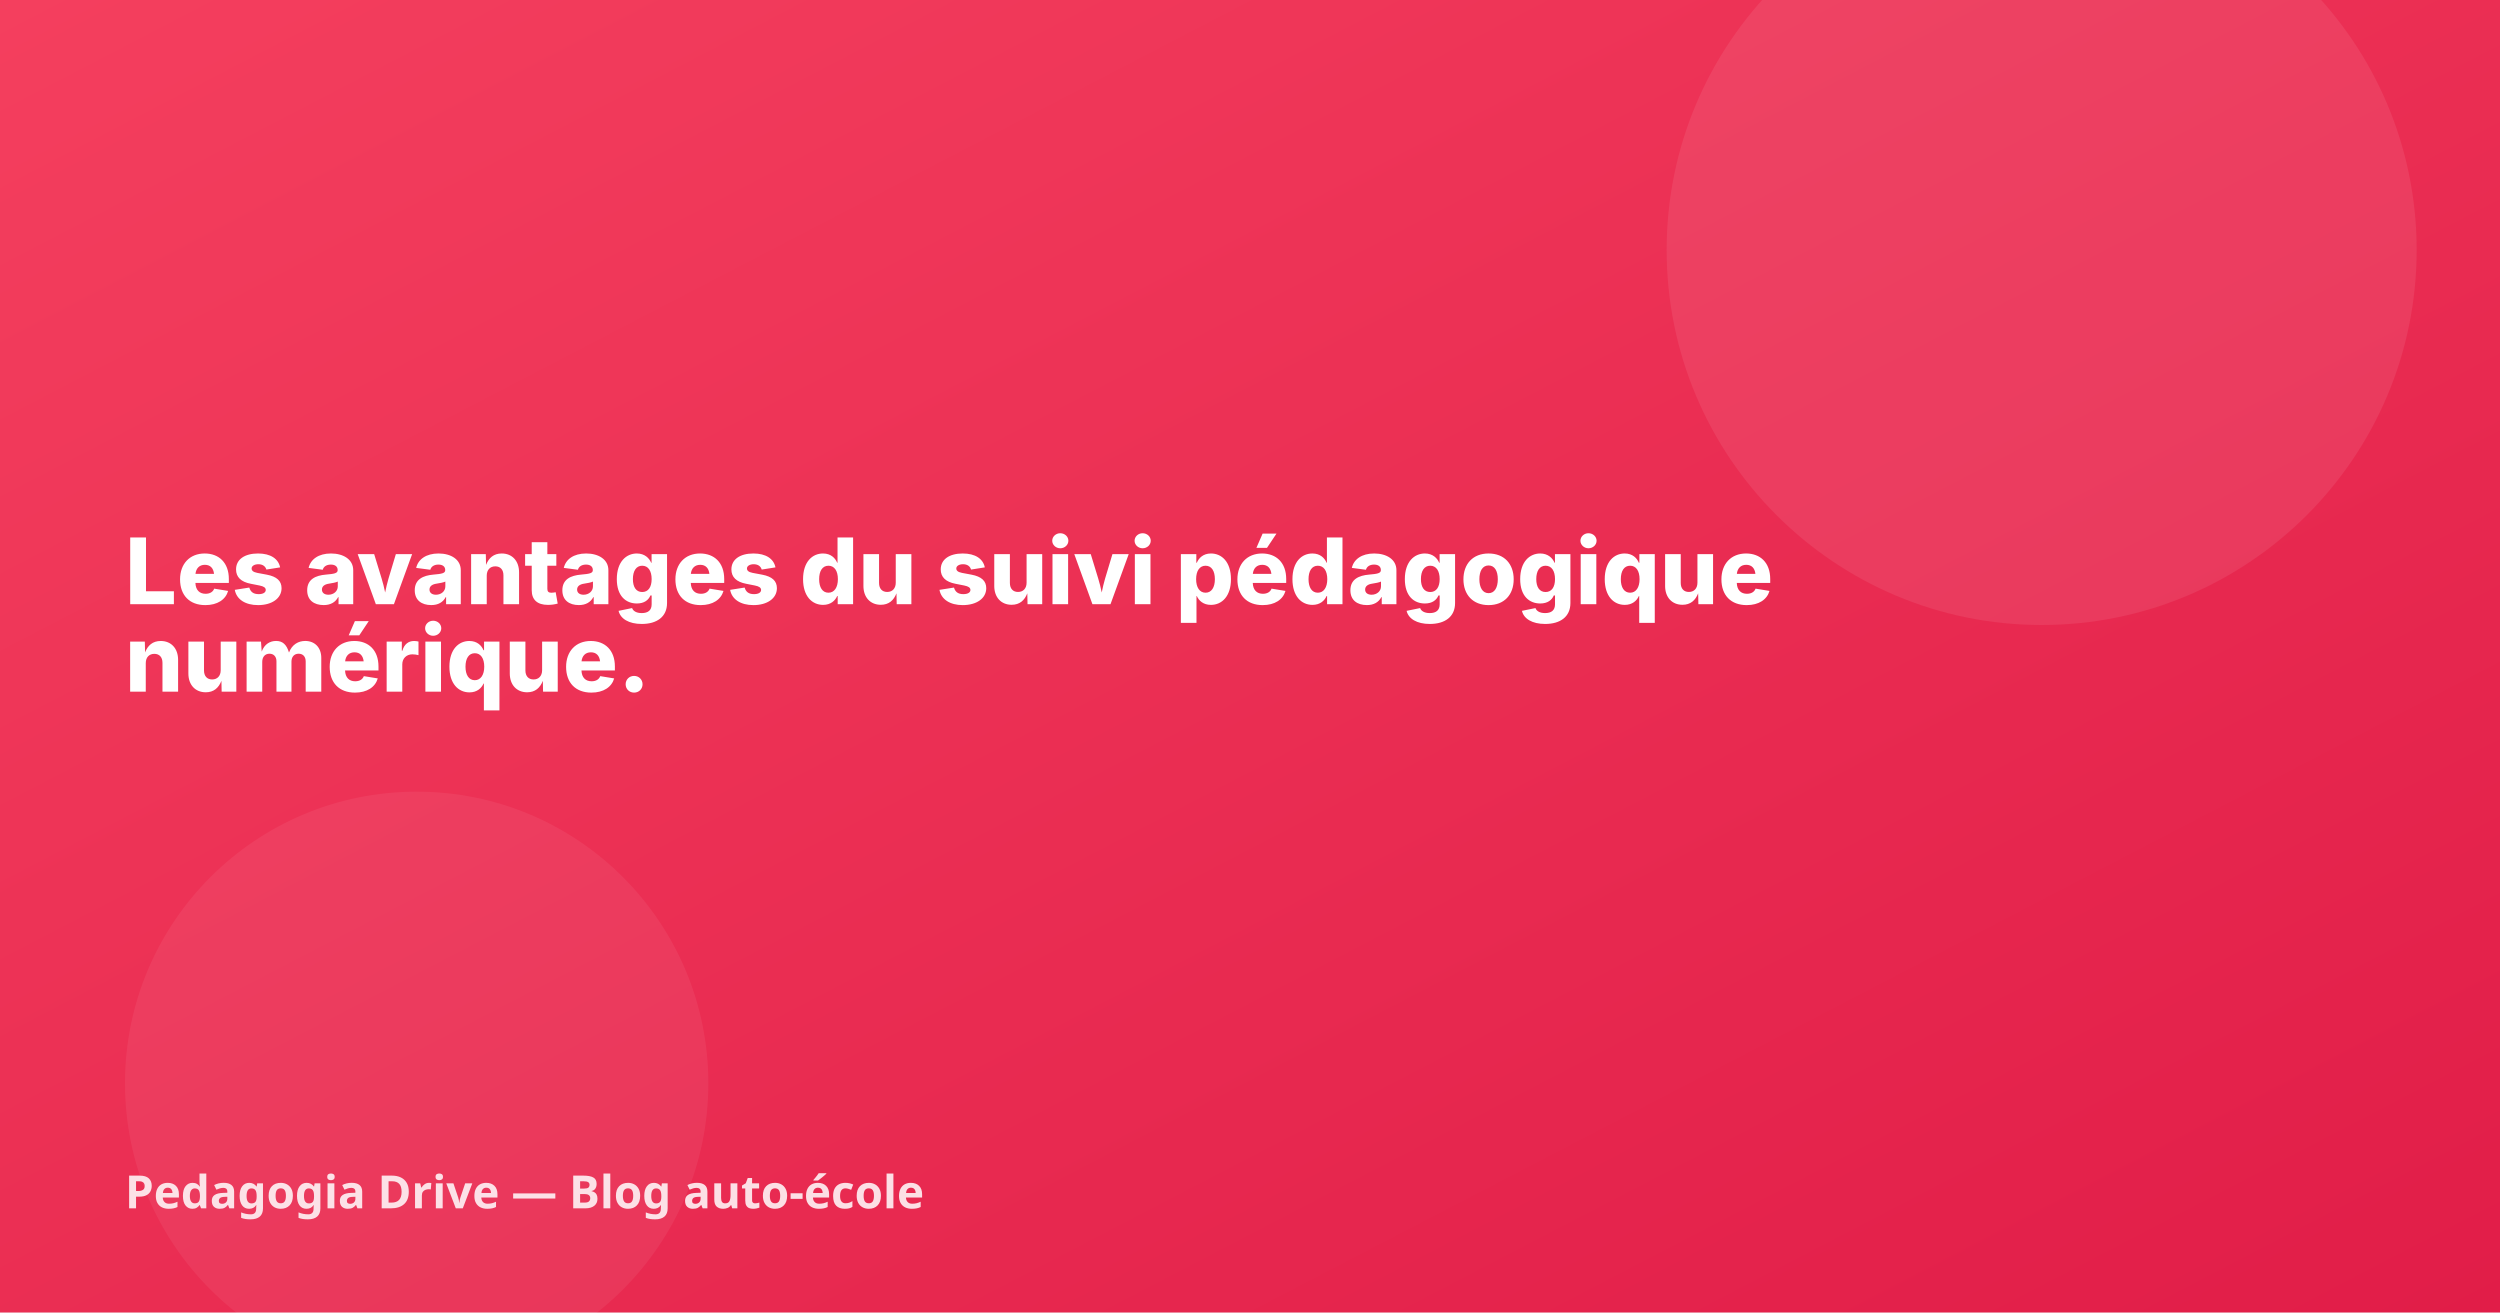
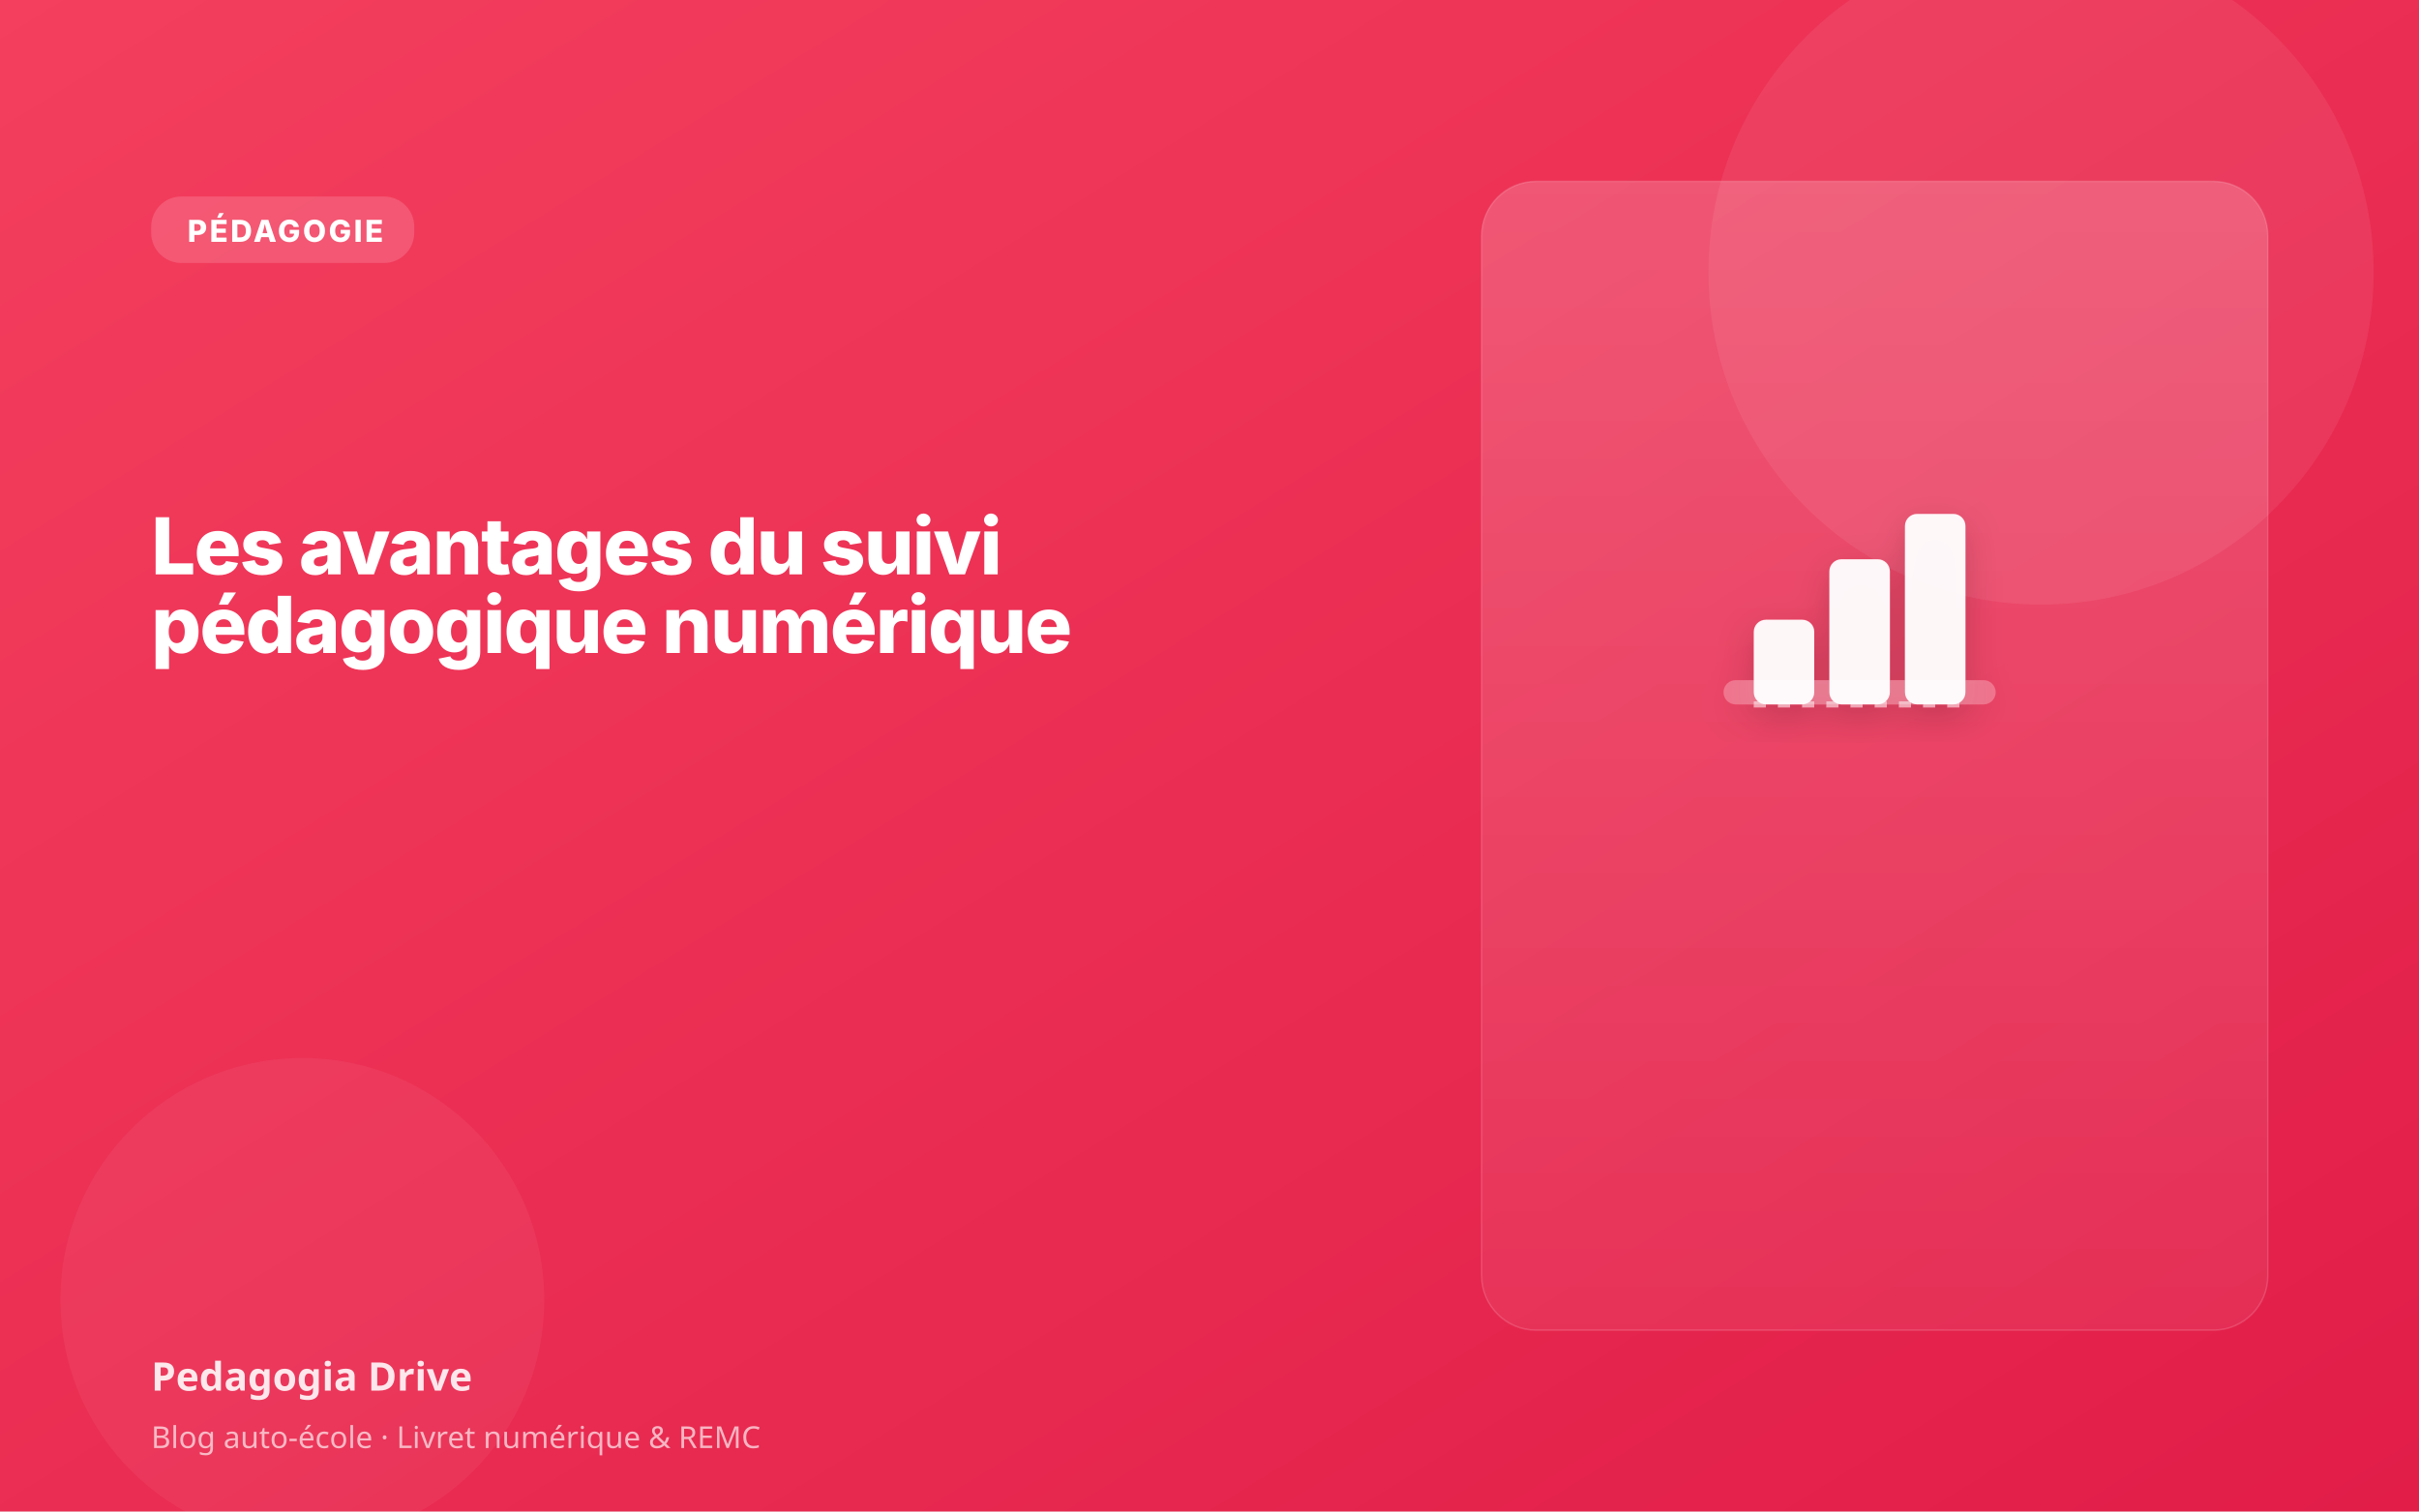
- <svg xmlns="http://www.w3.org/2000/svg" width="1200" height="630" viewBox="0 0 1200 630" role="img" aria-label="Les avantages du suivi pédagogique numérique.">
+ <svg xmlns="http://www.w3.org/2000/svg" width="1600" height="1000" viewBox="0 0 1600 1000" role="img" aria-label="Les avantages du suivi pédagogique numérique.">
  <defs>
-     <linearGradient id="g" x1="0%" y1="0%" x2="100%" y2="100%">
+     <linearGradient id="bg" x1="0%" y1="0%" x2="100%" y2="100%">
      <stop offset="0%" stop-color="#F43F5E" />
      <stop offset="100%" stop-color="#E11D48" />
    </linearGradient>
+     <linearGradient id="panel" x1="0%" y1="0%" x2="0%" y2="100%">
+       <stop offset="0%" stop-color="white" stop-opacity="0.18" />
+       <stop offset="100%" stop-color="white" stop-opacity="0.06" />
+     </linearGradient>
+     <filter id="soft" x="-20%" y="-20%" width="140%" height="140%">
+       <feDropShadow dx="0" dy="8" stdDeviation="12" flood-color="#000" flood-opacity="0.18" />
+     </filter>
  </defs>
-   <rect width="1200" height="630" fill="url(#g)" />
-   <circle cx="980" cy="120" r="180" fill="white" fill-opacity="0.08" />
-   <circle cx="200" cy="520" r="140" fill="white" fill-opacity="0.06" />
-   <text x="60" y="290" fill="white" font-family="system-ui, -apple-system, sans-serif" font-size="44" font-weight="800">
-     <tspan x="60" dy="0">Les avantages du suivi pédagogique</tspan>
-     <tspan x="60" dy="42">numérique.</tspan>
+   <rect width="1600" height="1000" fill="url(#bg)" />
+   <circle cx="1350" cy="180" r="220" fill="white" fill-opacity="0.07" />
+   <circle cx="200" cy="860" r="160" fill="white" fill-opacity="0.05" />
+   <rect x="980" y="120" width="520" height="760" rx="36" fill="url(#panel)" stroke="white" stroke-opacity="0.15" />
+   <g transform="translate(1080, 250)" filter="url(#soft)">
+     <rect x="60" y="200" width="180" height="16" rx="8" fill="white" fill-opacity="0.25" />
+     <rect x="80" y="160" width="40" height="56" rx="8" fill="white" fill-opacity="0.95" />
+     <rect x="130" y="120" width="40" height="96" rx="8" fill="white" fill-opacity="0.95" />
+     <rect x="180" y="90" width="40" height="126" rx="8" fill="white" fill-opacity="0.95" />
+     <path d="M80 216h140" stroke="white" stroke-opacity="0.5" stroke-width="4" stroke-dasharray="8 8" />
+   </g>
+   <rect x="100" y="130" rx="20" width="174" height="44" fill="white" fill-opacity="0.15" />
+   <text x="124" y="160" fill="white" font-family="system-ui, -apple-system, sans-serif" font-size="20" font-weight="800" letter-spacing="0.08em">PÉDAGOGIE</text>
+   <text x="100" y="380" fill="white" font-family="system-ui, -apple-system, sans-serif" font-size="52" font-weight="800" letter-spacing="-0.02em">
+     <tspan x="100" dy="0">Les avantages du suivi</tspan>
+     <tspan x="100" dy="52">pédagogique numérique</tspan>
  </text>
-   <text x="60" y="580" fill="white" fill-opacity="0.85" font-family="system-ui, sans-serif" font-size="22" font-weight="600">Pedagogia Drive — Blog auto-école</text>
+   <text x="100" y="920" fill="white" fill-opacity="0.88" font-family="system-ui, sans-serif" font-size="26" font-weight="600">Pedagogia Drive</text>
+   <text x="100" y="958" fill="white" fill-opacity="0.65" font-family="system-ui, sans-serif" font-size="20" font-weight="500">Blog auto-école · Livret numérique &amp; REMC</text>
</svg>
